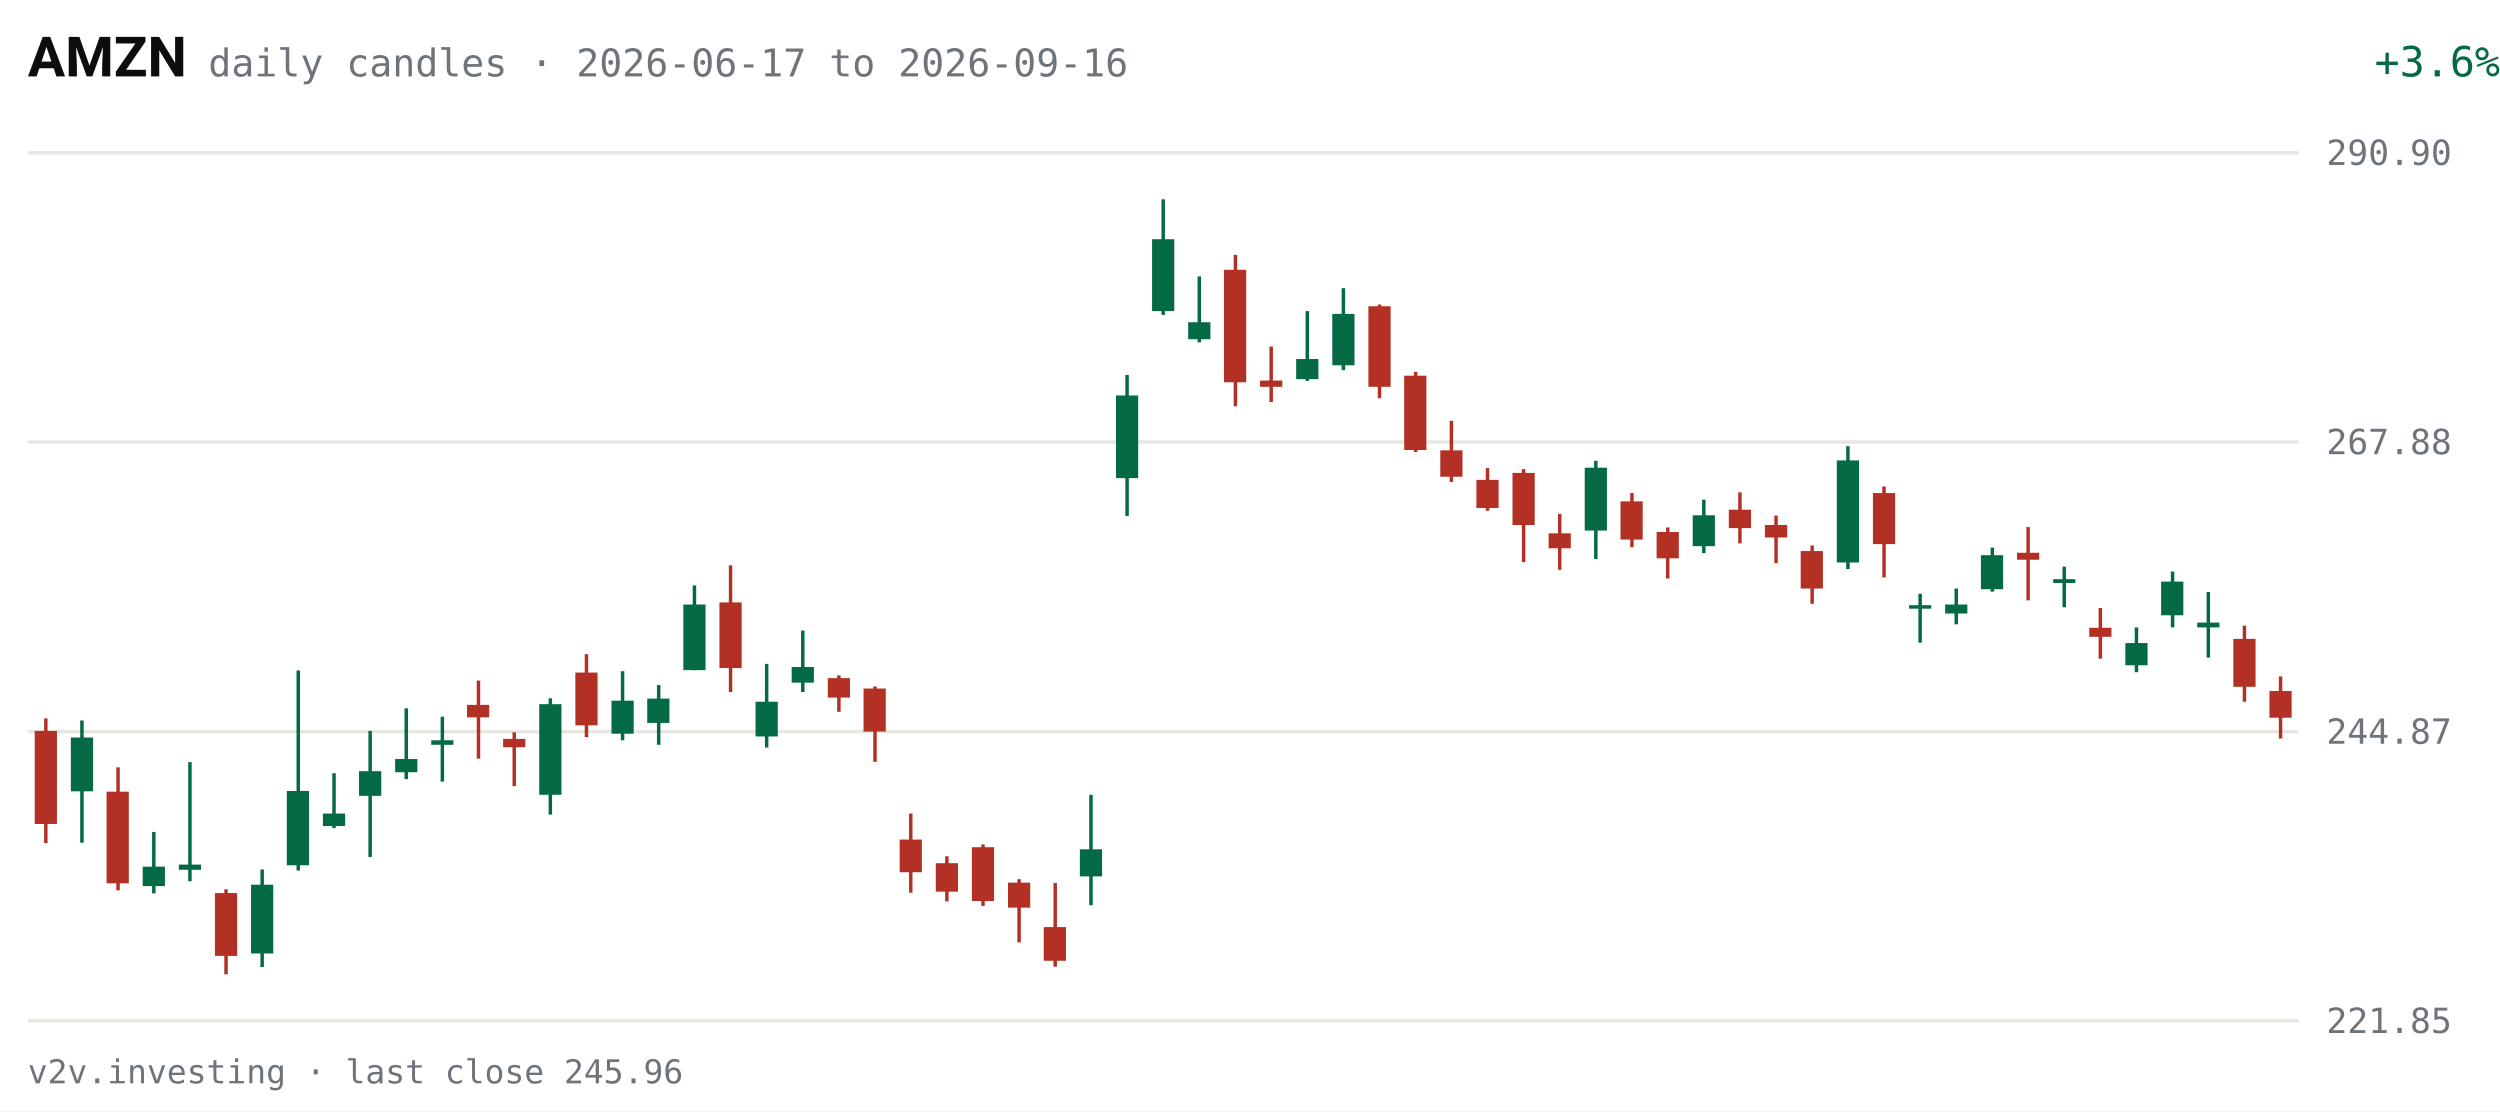
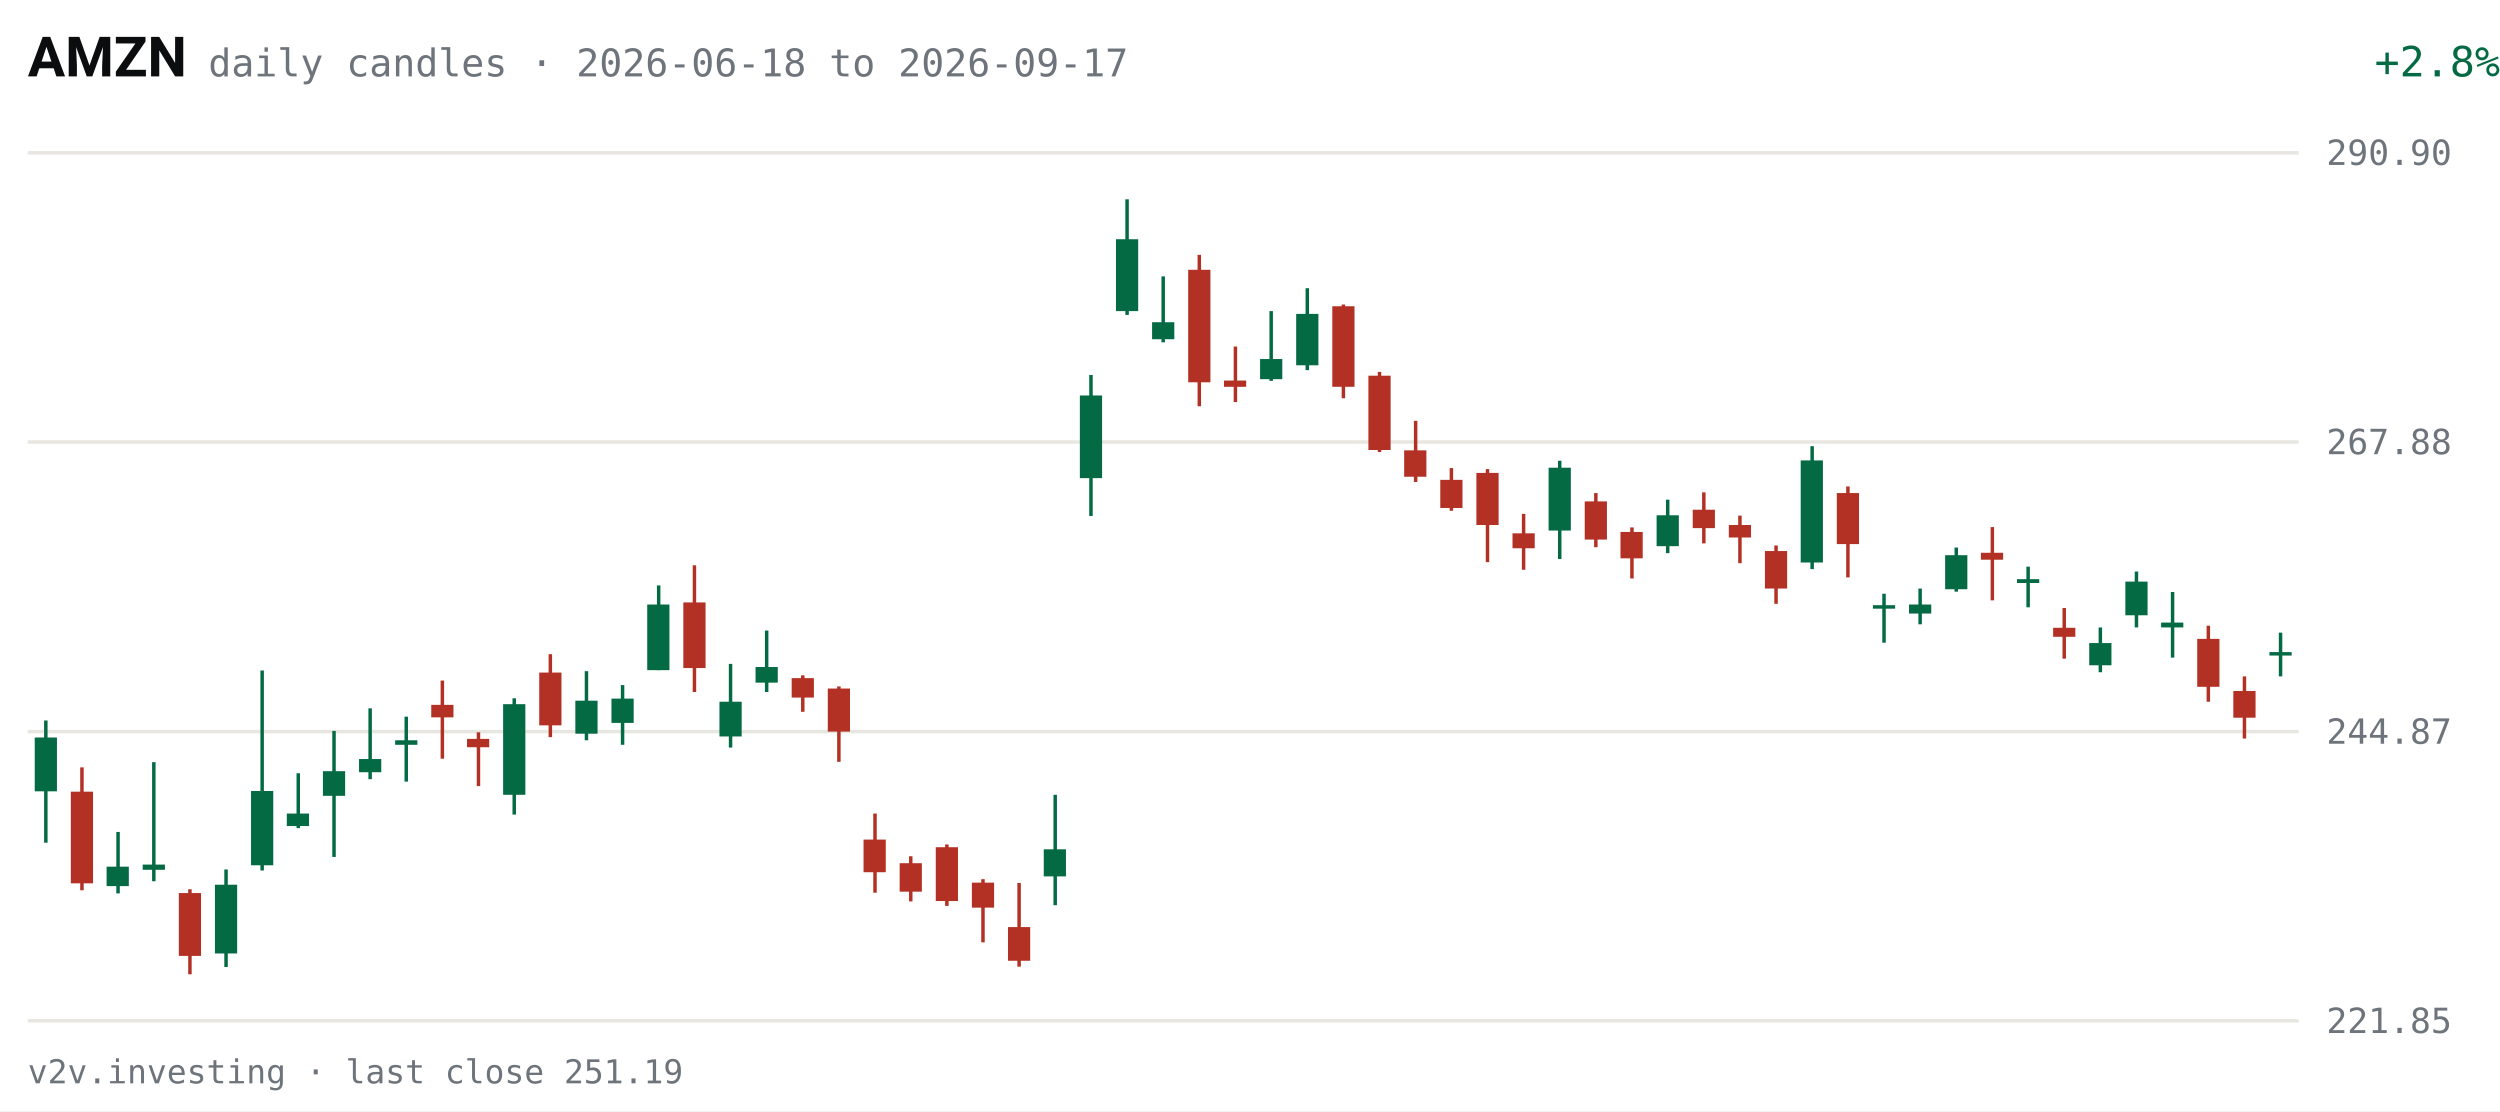
<svg xmlns="http://www.w3.org/2000/svg" viewBox="0 0 720 320" width="720" height="320" role="img" aria-label="AMZN daily candles, last 63 sessions">
  <rect width="720" height="320" fill="#FFFFFF" />
  <text x="8" y="22" fill="#0C0D0E" font-size="16" font-weight="600" font-family="system-ui,-apple-system,Segoe UI,Roboto,sans-serif">AMZN</text>
-   <text x="60" y="22" fill="#6E747B" font-size="11" font-family="ui-monospace,SFMono-Regular,Menlo,Consolas,monospace">daily candles · 2026-06-17 to 2026-09-16</text>
-   <text x="670" y="22" fill="#046A44" font-size="12" text-anchor="end" font-family="ui-monospace,SFMono-Regular,Menlo,Consolas,monospace" transform="translate(50,0)">+3.6%</text>
+   <text x="60" y="22" fill="#6E747B" font-size="11" font-family="ui-monospace,SFMono-Regular,Menlo,Consolas,monospace">daily candles · 2026-06-18 to 2026-09-17</text>
+   <text x="670" y="22" fill="#046A44" font-size="12" text-anchor="end" font-family="ui-monospace,SFMono-Regular,Menlo,Consolas,monospace" transform="translate(50,0)">+2.8%</text>
  <g font-family="ui-monospace,SFMono-Regular,Menlo,Consolas,monospace">
    <line x1="8" y1="294.0" x2="662" y2="294.0" stroke="#E7E6E1" stroke-width="1" />
    <text x="670" y="297.5" fill="#6E747B" font-size="10">221.85</text>
    <line x1="8" y1="210.7" x2="662" y2="210.7" stroke="#E7E6E1" stroke-width="1" />
    <text x="670" y="214.2" fill="#6E747B" font-size="10">244.87</text>
    <line x1="8" y1="127.3" x2="662" y2="127.3" stroke="#E7E6E1" stroke-width="1" />
    <text x="670" y="130.8" fill="#6E747B" font-size="10">267.88</text>
    <line x1="8" y1="44.0" x2="662" y2="44.0" stroke="#E7E6E1" stroke-width="1" />
    <text x="670" y="47.5" fill="#6E747B" font-size="10">290.90</text>
-     <line x1="13.2" y1="206.9" x2="13.2" y2="242.8" stroke="#B33124" stroke-width="1" />
-     <rect x="10.0" y="210.5" width="6.4" height="26.8" fill="#B33124" />
-     <line x1="23.6" y1="207.5" x2="23.6" y2="242.7" stroke="#046A44" stroke-width="1" />
-     <rect x="20.4" y="212.4" width="6.4" height="15.5" fill="#046A44" />
-     <line x1="34.0" y1="221.0" x2="34.0" y2="256.4" stroke="#B33124" stroke-width="1" />
-     <rect x="30.7" y="228.0" width="6.4" height="26.4" fill="#B33124" />
-     <line x1="44.3" y1="239.6" x2="44.3" y2="257.3" stroke="#046A44" stroke-width="1" />
-     <rect x="41.1" y="249.6" width="6.4" height="5.6" fill="#046A44" />
-     <line x1="54.7" y1="219.5" x2="54.7" y2="253.8" stroke="#046A44" stroke-width="1" />
-     <rect x="51.5" y="249.0" width="6.4" height="1.5" fill="#046A44" />
-     <line x1="65.1" y1="256.1" x2="65.1" y2="280.6" stroke="#B33124" stroke-width="1" />
-     <rect x="61.9" y="257.2" width="6.4" height="18.1" fill="#B33124" />
-     <line x1="75.5" y1="250.4" x2="75.5" y2="278.5" stroke="#046A44" stroke-width="1" />
-     <rect x="72.3" y="254.8" width="6.4" height="19.8" fill="#046A44" />
-     <line x1="85.9" y1="193.1" x2="85.9" y2="250.7" stroke="#046A44" stroke-width="1" />
-     <rect x="82.6" y="227.8" width="6.4" height="21.4" fill="#046A44" />
-     <line x1="96.2" y1="222.7" x2="96.2" y2="238.5" stroke="#046A44" stroke-width="1" />
-     <rect x="93.0" y="234.3" width="6.4" height="3.6" fill="#046A44" />
-     <line x1="106.6" y1="210.5" x2="106.6" y2="246.8" stroke="#046A44" stroke-width="1" />
-     <rect x="103.4" y="222.1" width="6.4" height="7.1" fill="#046A44" />
-     <line x1="117.0" y1="204.0" x2="117.0" y2="224.4" stroke="#046A44" stroke-width="1" />
-     <rect x="113.8" y="218.6" width="6.4" height="3.8" fill="#046A44" />
-     <line x1="127.4" y1="206.4" x2="127.4" y2="225.1" stroke="#046A44" stroke-width="1" />
-     <rect x="124.2" y="213.2" width="6.4" height="1.3" fill="#046A44" />
-     <line x1="137.8" y1="196.0" x2="137.8" y2="218.5" stroke="#B33124" stroke-width="1" />
-     <rect x="134.5" y="203.0" width="6.4" height="3.6" fill="#B33124" />
-     <line x1="148.1" y1="210.9" x2="148.1" y2="226.4" stroke="#B33124" stroke-width="1" />
-     <rect x="144.9" y="212.8" width="6.4" height="2.4" fill="#B33124" />
-     <line x1="158.5" y1="201.1" x2="158.5" y2="234.6" stroke="#046A44" stroke-width="1" />
-     <rect x="155.3" y="202.8" width="6.4" height="26.1" fill="#046A44" />
-     <line x1="168.9" y1="188.4" x2="168.9" y2="212.3" stroke="#B33124" stroke-width="1" />
-     <rect x="165.7" y="193.7" width="6.4" height="15.2" fill="#B33124" />
-     <line x1="179.3" y1="193.3" x2="179.3" y2="213.2" stroke="#046A44" stroke-width="1" />
-     <rect x="176.1" y="201.8" width="6.4" height="9.5" fill="#046A44" />
-     <line x1="189.7" y1="197.3" x2="189.7" y2="214.5" stroke="#046A44" stroke-width="1" />
-     <rect x="186.4" y="201.2" width="6.4" height="7.0" fill="#046A44" />
-     <line x1="200.0" y1="168.6" x2="200.0" y2="193.0" stroke="#046A44" stroke-width="1" />
-     <rect x="196.8" y="174.1" width="6.4" height="18.9" fill="#046A44" />
-     <line x1="210.4" y1="162.8" x2="210.4" y2="199.3" stroke="#B33124" stroke-width="1" />
-     <rect x="207.2" y="173.5" width="6.4" height="18.9" fill="#B33124" />
-     <line x1="220.8" y1="191.2" x2="220.8" y2="215.3" stroke="#046A44" stroke-width="1" />
-     <rect x="217.6" y="202.1" width="6.4" height="10.0" fill="#046A44" />
-     <line x1="231.2" y1="181.6" x2="231.2" y2="199.3" stroke="#046A44" stroke-width="1" />
-     <rect x="228.0" y="192.1" width="6.4" height="4.5" fill="#046A44" />
-     <line x1="241.6" y1="194.5" x2="241.6" y2="205.0" stroke="#B33124" stroke-width="1" />
-     <rect x="238.4" y="195.3" width="6.4" height="5.6" fill="#B33124" />
-     <line x1="252.0" y1="197.7" x2="252.0" y2="219.4" stroke="#B33124" stroke-width="1" />
-     <rect x="248.7" y="198.3" width="6.4" height="12.4" fill="#B33124" />
-     <line x1="262.3" y1="234.3" x2="262.3" y2="257.1" stroke="#B33124" stroke-width="1" />
-     <rect x="259.1" y="241.8" width="6.4" height="9.4" fill="#B33124" />
-     <line x1="272.7" y1="246.6" x2="272.7" y2="259.6" stroke="#B33124" stroke-width="1" />
-     <rect x="269.5" y="248.6" width="6.4" height="8.2" fill="#B33124" />
-     <line x1="283.1" y1="243.2" x2="283.1" y2="260.9" stroke="#B33124" stroke-width="1" />
-     <rect x="279.9" y="244.0" width="6.4" height="15.5" fill="#B33124" />
-     <line x1="293.5" y1="253.2" x2="293.5" y2="271.4" stroke="#B33124" stroke-width="1" />
-     <rect x="290.3" y="254.2" width="6.4" height="7.2" fill="#B33124" />
-     <line x1="303.9" y1="254.3" x2="303.9" y2="278.4" stroke="#B33124" stroke-width="1" />
-     <rect x="300.6" y="267.0" width="6.4" height="9.7" fill="#B33124" />
-     <line x1="314.2" y1="228.9" x2="314.2" y2="260.7" stroke="#046A44" stroke-width="1" />
-     <rect x="311.0" y="244.6" width="6.4" height="7.8" fill="#046A44" />
-     <line x1="324.6" y1="108.0" x2="324.6" y2="148.6" stroke="#046A44" stroke-width="1" />
-     <rect x="321.4" y="113.9" width="6.4" height="23.8" fill="#046A44" />
-     <line x1="335.0" y1="57.4" x2="335.0" y2="90.7" stroke="#046A44" stroke-width="1" />
-     <rect x="331.8" y="68.9" width="6.4" height="20.7" fill="#046A44" />
-     <line x1="345.4" y1="79.6" x2="345.4" y2="98.6" stroke="#046A44" stroke-width="1" />
-     <rect x="342.2" y="92.8" width="6.4" height="4.9" fill="#046A44" />
-     <line x1="355.8" y1="73.4" x2="355.8" y2="117.0" stroke="#B33124" stroke-width="1" />
-     <rect x="352.5" y="77.7" width="6.4" height="32.4" fill="#B33124" />
-     <line x1="366.1" y1="99.8" x2="366.1" y2="115.8" stroke="#B33124" stroke-width="1" />
-     <rect x="362.9" y="109.6" width="6.4" height="1.8" fill="#B33124" />
-     <line x1="376.5" y1="89.6" x2="376.5" y2="109.7" stroke="#046A44" stroke-width="1" />
-     <rect x="373.3" y="103.4" width="6.4" height="5.8" fill="#046A44" />
-     <line x1="386.9" y1="83.0" x2="386.9" y2="106.6" stroke="#046A44" stroke-width="1" />
-     <rect x="383.7" y="90.4" width="6.4" height="14.8" fill="#046A44" />
-     <line x1="397.3" y1="87.7" x2="397.3" y2="114.7" stroke="#B33124" stroke-width="1" />
-     <rect x="394.1" y="88.2" width="6.4" height="23.2" fill="#B33124" />
-     <line x1="407.7" y1="107.1" x2="407.7" y2="130.2" stroke="#B33124" stroke-width="1" />
-     <rect x="404.4" y="108.2" width="6.4" height="21.4" fill="#B33124" />
-     <line x1="418.0" y1="121.2" x2="418.0" y2="138.8" stroke="#B33124" stroke-width="1" />
-     <rect x="414.8" y="129.7" width="6.4" height="7.6" fill="#B33124" />
-     <line x1="428.4" y1="134.8" x2="428.4" y2="147.1" stroke="#B33124" stroke-width="1" />
-     <rect x="425.2" y="138.2" width="6.4" height="8.1" fill="#B33124" />
-     <line x1="438.8" y1="135.1" x2="438.8" y2="161.9" stroke="#B33124" stroke-width="1" />
-     <rect x="435.6" y="136.2" width="6.4" height="15.0" fill="#B33124" />
-     <line x1="449.2" y1="148.0" x2="449.2" y2="164.1" stroke="#B33124" stroke-width="1" />
-     <rect x="446.0" y="153.6" width="6.4" height="4.3" fill="#B33124" />
-     <line x1="459.6" y1="132.7" x2="459.6" y2="161.0" stroke="#046A44" stroke-width="1" />
-     <rect x="456.4" y="134.7" width="6.4" height="18.1" fill="#046A44" />
-     <line x1="470.0" y1="142.0" x2="470.0" y2="157.6" stroke="#B33124" stroke-width="1" />
-     <rect x="466.7" y="144.4" width="6.4" height="11.0" fill="#B33124" />
-     <line x1="480.3" y1="151.9" x2="480.3" y2="166.6" stroke="#B33124" stroke-width="1" />
-     <rect x="477.1" y="153.2" width="6.4" height="7.6" fill="#B33124" />
-     <line x1="490.7" y1="143.9" x2="490.7" y2="159.3" stroke="#046A44" stroke-width="1" />
-     <rect x="487.5" y="148.4" width="6.4" height="8.9" fill="#046A44" />
-     <line x1="501.1" y1="141.8" x2="501.1" y2="156.5" stroke="#B33124" stroke-width="1" />
-     <rect x="497.9" y="146.8" width="6.4" height="5.3" fill="#B33124" />
-     <line x1="511.5" y1="148.5" x2="511.5" y2="162.2" stroke="#B33124" stroke-width="1" />
-     <rect x="508.3" y="151.2" width="6.4" height="3.6" fill="#B33124" />
-     <line x1="521.9" y1="157.1" x2="521.9" y2="173.9" stroke="#B33124" stroke-width="1" />
-     <rect x="518.6" y="158.7" width="6.4" height="10.8" fill="#B33124" />
-     <line x1="532.2" y1="128.5" x2="532.2" y2="163.9" stroke="#046A44" stroke-width="1" />
-     <rect x="529.0" y="132.6" width="6.4" height="29.4" fill="#046A44" />
-     <line x1="542.6" y1="140.1" x2="542.6" y2="166.3" stroke="#B33124" stroke-width="1" />
-     <rect x="539.4" y="142.0" width="6.4" height="14.7" fill="#B33124" />
-     <line x1="553.0" y1="171.0" x2="553.0" y2="185.1" stroke="#046A44" stroke-width="1" />
-     <rect x="549.8" y="174.3" width="6.4" height="1.0" fill="#046A44" />
-     <line x1="563.4" y1="169.5" x2="563.4" y2="179.8" stroke="#046A44" stroke-width="1" />
-     <rect x="560.2" y="174.1" width="6.4" height="2.6" fill="#046A44" />
-     <line x1="573.8" y1="157.7" x2="573.8" y2="170.4" stroke="#046A44" stroke-width="1" />
-     <rect x="570.5" y="159.9" width="6.4" height="9.8" fill="#046A44" />
-     <line x1="584.1" y1="151.8" x2="584.1" y2="172.9" stroke="#B33124" stroke-width="1" />
-     <rect x="580.9" y="159.2" width="6.4" height="2.0" fill="#B33124" />
-     <line x1="594.5" y1="163.2" x2="594.5" y2="174.9" stroke="#046A44" stroke-width="1" />
-     <rect x="591.3" y="166.8" width="6.4" height="1.1" fill="#046A44" />
-     <line x1="604.9" y1="175.1" x2="604.9" y2="189.7" stroke="#B33124" stroke-width="1" />
-     <rect x="601.7" y="180.8" width="6.4" height="2.6" fill="#B33124" />
-     <line x1="615.3" y1="180.7" x2="615.3" y2="193.6" stroke="#046A44" stroke-width="1" />
-     <rect x="612.1" y="185.2" width="6.4" height="6.4" fill="#046A44" />
-     <line x1="625.7" y1="164.6" x2="625.7" y2="180.7" stroke="#046A44" stroke-width="1" />
-     <rect x="622.4" y="167.5" width="6.4" height="9.7" fill="#046A44" />
-     <line x1="636.0" y1="170.5" x2="636.0" y2="189.4" stroke="#046A44" stroke-width="1" />
-     <rect x="632.8" y="179.3" width="6.4" height="1.4" fill="#046A44" />
-     <line x1="646.4" y1="180.2" x2="646.4" y2="202.1" stroke="#B33124" stroke-width="1" />
-     <rect x="643.2" y="184.0" width="6.4" height="13.8" fill="#B33124" />
-     <line x1="656.8" y1="194.8" x2="656.8" y2="212.7" stroke="#B33124" stroke-width="1" />
-     <rect x="653.6" y="199.0" width="6.4" height="7.7" fill="#B33124" />
+     <line x1="13.2" y1="207.5" x2="13.2" y2="242.7" stroke="#046A44" stroke-width="1" />
+     <rect x="10.0" y="212.4" width="6.4" height="15.5" fill="#046A44" />
+     <line x1="23.6" y1="221.0" x2="23.6" y2="256.4" stroke="#B33124" stroke-width="1" />
+     <rect x="20.4" y="228.0" width="6.4" height="26.4" fill="#B33124" />
+     <line x1="34.0" y1="239.6" x2="34.0" y2="257.3" stroke="#046A44" stroke-width="1" />
+     <rect x="30.7" y="249.6" width="6.4" height="5.6" fill="#046A44" />
+     <line x1="44.3" y1="219.5" x2="44.3" y2="253.8" stroke="#046A44" stroke-width="1" />
+     <rect x="41.1" y="249.0" width="6.4" height="1.5" fill="#046A44" />
+     <line x1="54.7" y1="256.1" x2="54.7" y2="280.6" stroke="#B33124" stroke-width="1" />
+     <rect x="51.5" y="257.2" width="6.4" height="18.1" fill="#B33124" />
+     <line x1="65.1" y1="250.4" x2="65.1" y2="278.5" stroke="#046A44" stroke-width="1" />
+     <rect x="61.9" y="254.8" width="6.4" height="19.8" fill="#046A44" />
+     <line x1="75.5" y1="193.1" x2="75.5" y2="250.7" stroke="#046A44" stroke-width="1" />
+     <rect x="72.3" y="227.8" width="6.4" height="21.4" fill="#046A44" />
+     <line x1="85.9" y1="222.7" x2="85.9" y2="238.5" stroke="#046A44" stroke-width="1" />
+     <rect x="82.6" y="234.3" width="6.4" height="3.6" fill="#046A44" />
+     <line x1="96.2" y1="210.5" x2="96.2" y2="246.8" stroke="#046A44" stroke-width="1" />
+     <rect x="93.0" y="222.1" width="6.4" height="7.1" fill="#046A44" />
+     <line x1="106.6" y1="204.0" x2="106.6" y2="224.4" stroke="#046A44" stroke-width="1" />
+     <rect x="103.4" y="218.6" width="6.4" height="3.8" fill="#046A44" />
+     <line x1="117.0" y1="206.4" x2="117.0" y2="225.1" stroke="#046A44" stroke-width="1" />
+     <rect x="113.8" y="213.2" width="6.4" height="1.3" fill="#046A44" />
+     <line x1="127.4" y1="196.0" x2="127.4" y2="218.5" stroke="#B33124" stroke-width="1" />
+     <rect x="124.2" y="203.0" width="6.4" height="3.6" fill="#B33124" />
+     <line x1="137.8" y1="210.9" x2="137.8" y2="226.4" stroke="#B33124" stroke-width="1" />
+     <rect x="134.5" y="212.8" width="6.4" height="2.4" fill="#B33124" />
+     <line x1="148.1" y1="201.1" x2="148.1" y2="234.6" stroke="#046A44" stroke-width="1" />
+     <rect x="144.9" y="202.8" width="6.4" height="26.1" fill="#046A44" />
+     <line x1="158.5" y1="188.4" x2="158.5" y2="212.3" stroke="#B33124" stroke-width="1" />
+     <rect x="155.3" y="193.7" width="6.4" height="15.2" fill="#B33124" />
+     <line x1="168.9" y1="193.3" x2="168.9" y2="213.2" stroke="#046A44" stroke-width="1" />
+     <rect x="165.7" y="201.8" width="6.4" height="9.5" fill="#046A44" />
+     <line x1="179.3" y1="197.3" x2="179.3" y2="214.5" stroke="#046A44" stroke-width="1" />
+     <rect x="176.1" y="201.2" width="6.4" height="7.0" fill="#046A44" />
+     <line x1="189.7" y1="168.6" x2="189.7" y2="193.0" stroke="#046A44" stroke-width="1" />
+     <rect x="186.4" y="174.1" width="6.4" height="18.9" fill="#046A44" />
+     <line x1="200.0" y1="162.8" x2="200.0" y2="199.3" stroke="#B33124" stroke-width="1" />
+     <rect x="196.8" y="173.5" width="6.4" height="18.9" fill="#B33124" />
+     <line x1="210.4" y1="191.2" x2="210.4" y2="215.3" stroke="#046A44" stroke-width="1" />
+     <rect x="207.2" y="202.1" width="6.4" height="10.0" fill="#046A44" />
+     <line x1="220.8" y1="181.6" x2="220.8" y2="199.3" stroke="#046A44" stroke-width="1" />
+     <rect x="217.6" y="192.1" width="6.4" height="4.5" fill="#046A44" />
+     <line x1="231.2" y1="194.5" x2="231.2" y2="205.0" stroke="#B33124" stroke-width="1" />
+     <rect x="228.0" y="195.3" width="6.4" height="5.6" fill="#B33124" />
+     <line x1="241.6" y1="197.7" x2="241.6" y2="219.4" stroke="#B33124" stroke-width="1" />
+     <rect x="238.4" y="198.3" width="6.4" height="12.4" fill="#B33124" />
+     <line x1="252.0" y1="234.3" x2="252.0" y2="257.1" stroke="#B33124" stroke-width="1" />
+     <rect x="248.7" y="241.8" width="6.4" height="9.4" fill="#B33124" />
+     <line x1="262.3" y1="246.6" x2="262.3" y2="259.6" stroke="#B33124" stroke-width="1" />
+     <rect x="259.1" y="248.6" width="6.4" height="8.2" fill="#B33124" />
+     <line x1="272.7" y1="243.2" x2="272.7" y2="260.9" stroke="#B33124" stroke-width="1" />
+     <rect x="269.5" y="244.0" width="6.4" height="15.5" fill="#B33124" />
+     <line x1="283.1" y1="253.2" x2="283.1" y2="271.4" stroke="#B33124" stroke-width="1" />
+     <rect x="279.9" y="254.2" width="6.4" height="7.2" fill="#B33124" />
+     <line x1="293.5" y1="254.3" x2="293.5" y2="278.4" stroke="#B33124" stroke-width="1" />
+     <rect x="290.3" y="267.0" width="6.4" height="9.7" fill="#B33124" />
+     <line x1="303.9" y1="228.9" x2="303.9" y2="260.7" stroke="#046A44" stroke-width="1" />
+     <rect x="300.6" y="244.6" width="6.4" height="7.8" fill="#046A44" />
+     <line x1="314.2" y1="108.0" x2="314.2" y2="148.6" stroke="#046A44" stroke-width="1" />
+     <rect x="311.0" y="113.9" width="6.4" height="23.8" fill="#046A44" />
+     <line x1="324.6" y1="57.4" x2="324.6" y2="90.7" stroke="#046A44" stroke-width="1" />
+     <rect x="321.4" y="68.9" width="6.4" height="20.7" fill="#046A44" />
+     <line x1="335.0" y1="79.6" x2="335.0" y2="98.6" stroke="#046A44" stroke-width="1" />
+     <rect x="331.8" y="92.8" width="6.4" height="4.9" fill="#046A44" />
+     <line x1="345.4" y1="73.4" x2="345.4" y2="117.0" stroke="#B33124" stroke-width="1" />
+     <rect x="342.2" y="77.7" width="6.4" height="32.4" fill="#B33124" />
+     <line x1="355.8" y1="99.8" x2="355.8" y2="115.8" stroke="#B33124" stroke-width="1" />
+     <rect x="352.5" y="109.6" width="6.4" height="1.8" fill="#B33124" />
+     <line x1="366.1" y1="89.6" x2="366.1" y2="109.7" stroke="#046A44" stroke-width="1" />
+     <rect x="362.9" y="103.4" width="6.4" height="5.8" fill="#046A44" />
+     <line x1="376.5" y1="83.0" x2="376.5" y2="106.6" stroke="#046A44" stroke-width="1" />
+     <rect x="373.3" y="90.4" width="6.4" height="14.8" fill="#046A44" />
+     <line x1="386.9" y1="87.7" x2="386.9" y2="114.7" stroke="#B33124" stroke-width="1" />
+     <rect x="383.7" y="88.2" width="6.4" height="23.2" fill="#B33124" />
+     <line x1="397.3" y1="107.1" x2="397.3" y2="130.2" stroke="#B33124" stroke-width="1" />
+     <rect x="394.1" y="108.2" width="6.4" height="21.4" fill="#B33124" />
+     <line x1="407.7" y1="121.2" x2="407.7" y2="138.8" stroke="#B33124" stroke-width="1" />
+     <rect x="404.4" y="129.7" width="6.4" height="7.6" fill="#B33124" />
+     <line x1="418.0" y1="134.8" x2="418.0" y2="147.1" stroke="#B33124" stroke-width="1" />
+     <rect x="414.8" y="138.2" width="6.4" height="8.1" fill="#B33124" />
+     <line x1="428.4" y1="135.1" x2="428.4" y2="161.9" stroke="#B33124" stroke-width="1" />
+     <rect x="425.2" y="136.2" width="6.4" height="15.0" fill="#B33124" />
+     <line x1="438.8" y1="148.0" x2="438.8" y2="164.1" stroke="#B33124" stroke-width="1" />
+     <rect x="435.6" y="153.6" width="6.4" height="4.3" fill="#B33124" />
+     <line x1="449.2" y1="132.7" x2="449.2" y2="161.0" stroke="#046A44" stroke-width="1" />
+     <rect x="446.0" y="134.7" width="6.4" height="18.1" fill="#046A44" />
+     <line x1="459.6" y1="142.0" x2="459.6" y2="157.6" stroke="#B33124" stroke-width="1" />
+     <rect x="456.4" y="144.4" width="6.4" height="11.0" fill="#B33124" />
+     <line x1="470.0" y1="151.9" x2="470.0" y2="166.6" stroke="#B33124" stroke-width="1" />
+     <rect x="466.7" y="153.2" width="6.4" height="7.6" fill="#B33124" />
+     <line x1="480.3" y1="143.9" x2="480.3" y2="159.3" stroke="#046A44" stroke-width="1" />
+     <rect x="477.1" y="148.4" width="6.4" height="8.9" fill="#046A44" />
+     <line x1="490.7" y1="141.8" x2="490.7" y2="156.5" stroke="#B33124" stroke-width="1" />
+     <rect x="487.5" y="146.8" width="6.4" height="5.3" fill="#B33124" />
+     <line x1="501.1" y1="148.5" x2="501.1" y2="162.2" stroke="#B33124" stroke-width="1" />
+     <rect x="497.9" y="151.2" width="6.4" height="3.6" fill="#B33124" />
+     <line x1="511.5" y1="157.1" x2="511.5" y2="173.9" stroke="#B33124" stroke-width="1" />
+     <rect x="508.3" y="158.7" width="6.4" height="10.8" fill="#B33124" />
+     <line x1="521.9" y1="128.5" x2="521.9" y2="163.9" stroke="#046A44" stroke-width="1" />
+     <rect x="518.6" y="132.6" width="6.4" height="29.4" fill="#046A44" />
+     <line x1="532.2" y1="140.1" x2="532.2" y2="166.3" stroke="#B33124" stroke-width="1" />
+     <rect x="529.0" y="142.0" width="6.4" height="14.7" fill="#B33124" />
+     <line x1="542.6" y1="171.0" x2="542.6" y2="185.1" stroke="#046A44" stroke-width="1" />
+     <rect x="539.4" y="174.3" width="6.4" height="1.0" fill="#046A44" />
+     <line x1="553.0" y1="169.5" x2="553.0" y2="179.8" stroke="#046A44" stroke-width="1" />
+     <rect x="549.8" y="174.1" width="6.4" height="2.6" fill="#046A44" />
+     <line x1="563.4" y1="157.7" x2="563.4" y2="170.4" stroke="#046A44" stroke-width="1" />
+     <rect x="560.2" y="159.9" width="6.4" height="9.8" fill="#046A44" />
+     <line x1="573.8" y1="151.8" x2="573.8" y2="172.9" stroke="#B33124" stroke-width="1" />
+     <rect x="570.5" y="159.2" width="6.4" height="2.0" fill="#B33124" />
+     <line x1="584.1" y1="163.2" x2="584.1" y2="174.9" stroke="#046A44" stroke-width="1" />
+     <rect x="580.9" y="166.8" width="6.4" height="1.1" fill="#046A44" />
+     <line x1="594.5" y1="175.1" x2="594.5" y2="189.7" stroke="#B33124" stroke-width="1" />
+     <rect x="591.3" y="180.8" width="6.4" height="2.6" fill="#B33124" />
+     <line x1="604.9" y1="180.7" x2="604.9" y2="193.6" stroke="#046A44" stroke-width="1" />
+     <rect x="601.7" y="185.2" width="6.4" height="6.4" fill="#046A44" />
+     <line x1="615.3" y1="164.6" x2="615.3" y2="180.7" stroke="#046A44" stroke-width="1" />
+     <rect x="612.1" y="167.5" width="6.4" height="9.7" fill="#046A44" />
+     <line x1="625.7" y1="170.5" x2="625.7" y2="189.4" stroke="#046A44" stroke-width="1" />
+     <rect x="622.4" y="179.3" width="6.4" height="1.4" fill="#046A44" />
+     <line x1="636.0" y1="180.2" x2="636.0" y2="202.1" stroke="#B33124" stroke-width="1" />
+     <rect x="632.8" y="184.0" width="6.4" height="13.8" fill="#B33124" />
+     <line x1="646.4" y1="194.8" x2="646.4" y2="212.7" stroke="#B33124" stroke-width="1" />
+     <rect x="643.2" y="199.0" width="6.4" height="7.7" fill="#B33124" />
+     <line x1="656.8" y1="182.2" x2="656.8" y2="194.8" stroke="#046A44" stroke-width="1" />
+     <rect x="653.6" y="187.8" width="6.4" height="1.0" fill="#046A44" />
  </g>
-   <text x="8" y="312" fill="#6E747B" font-size="9.5" font-family="ui-monospace,SFMono-Regular,Menlo,Consolas,monospace">v2v.investing · last close 245.96</text>
+   <text x="8" y="312" fill="#6E747B" font-size="9.5" font-family="ui-monospace,SFMono-Regular,Menlo,Consolas,monospace">v2v.investing · last close 251.19</text>
</svg>
